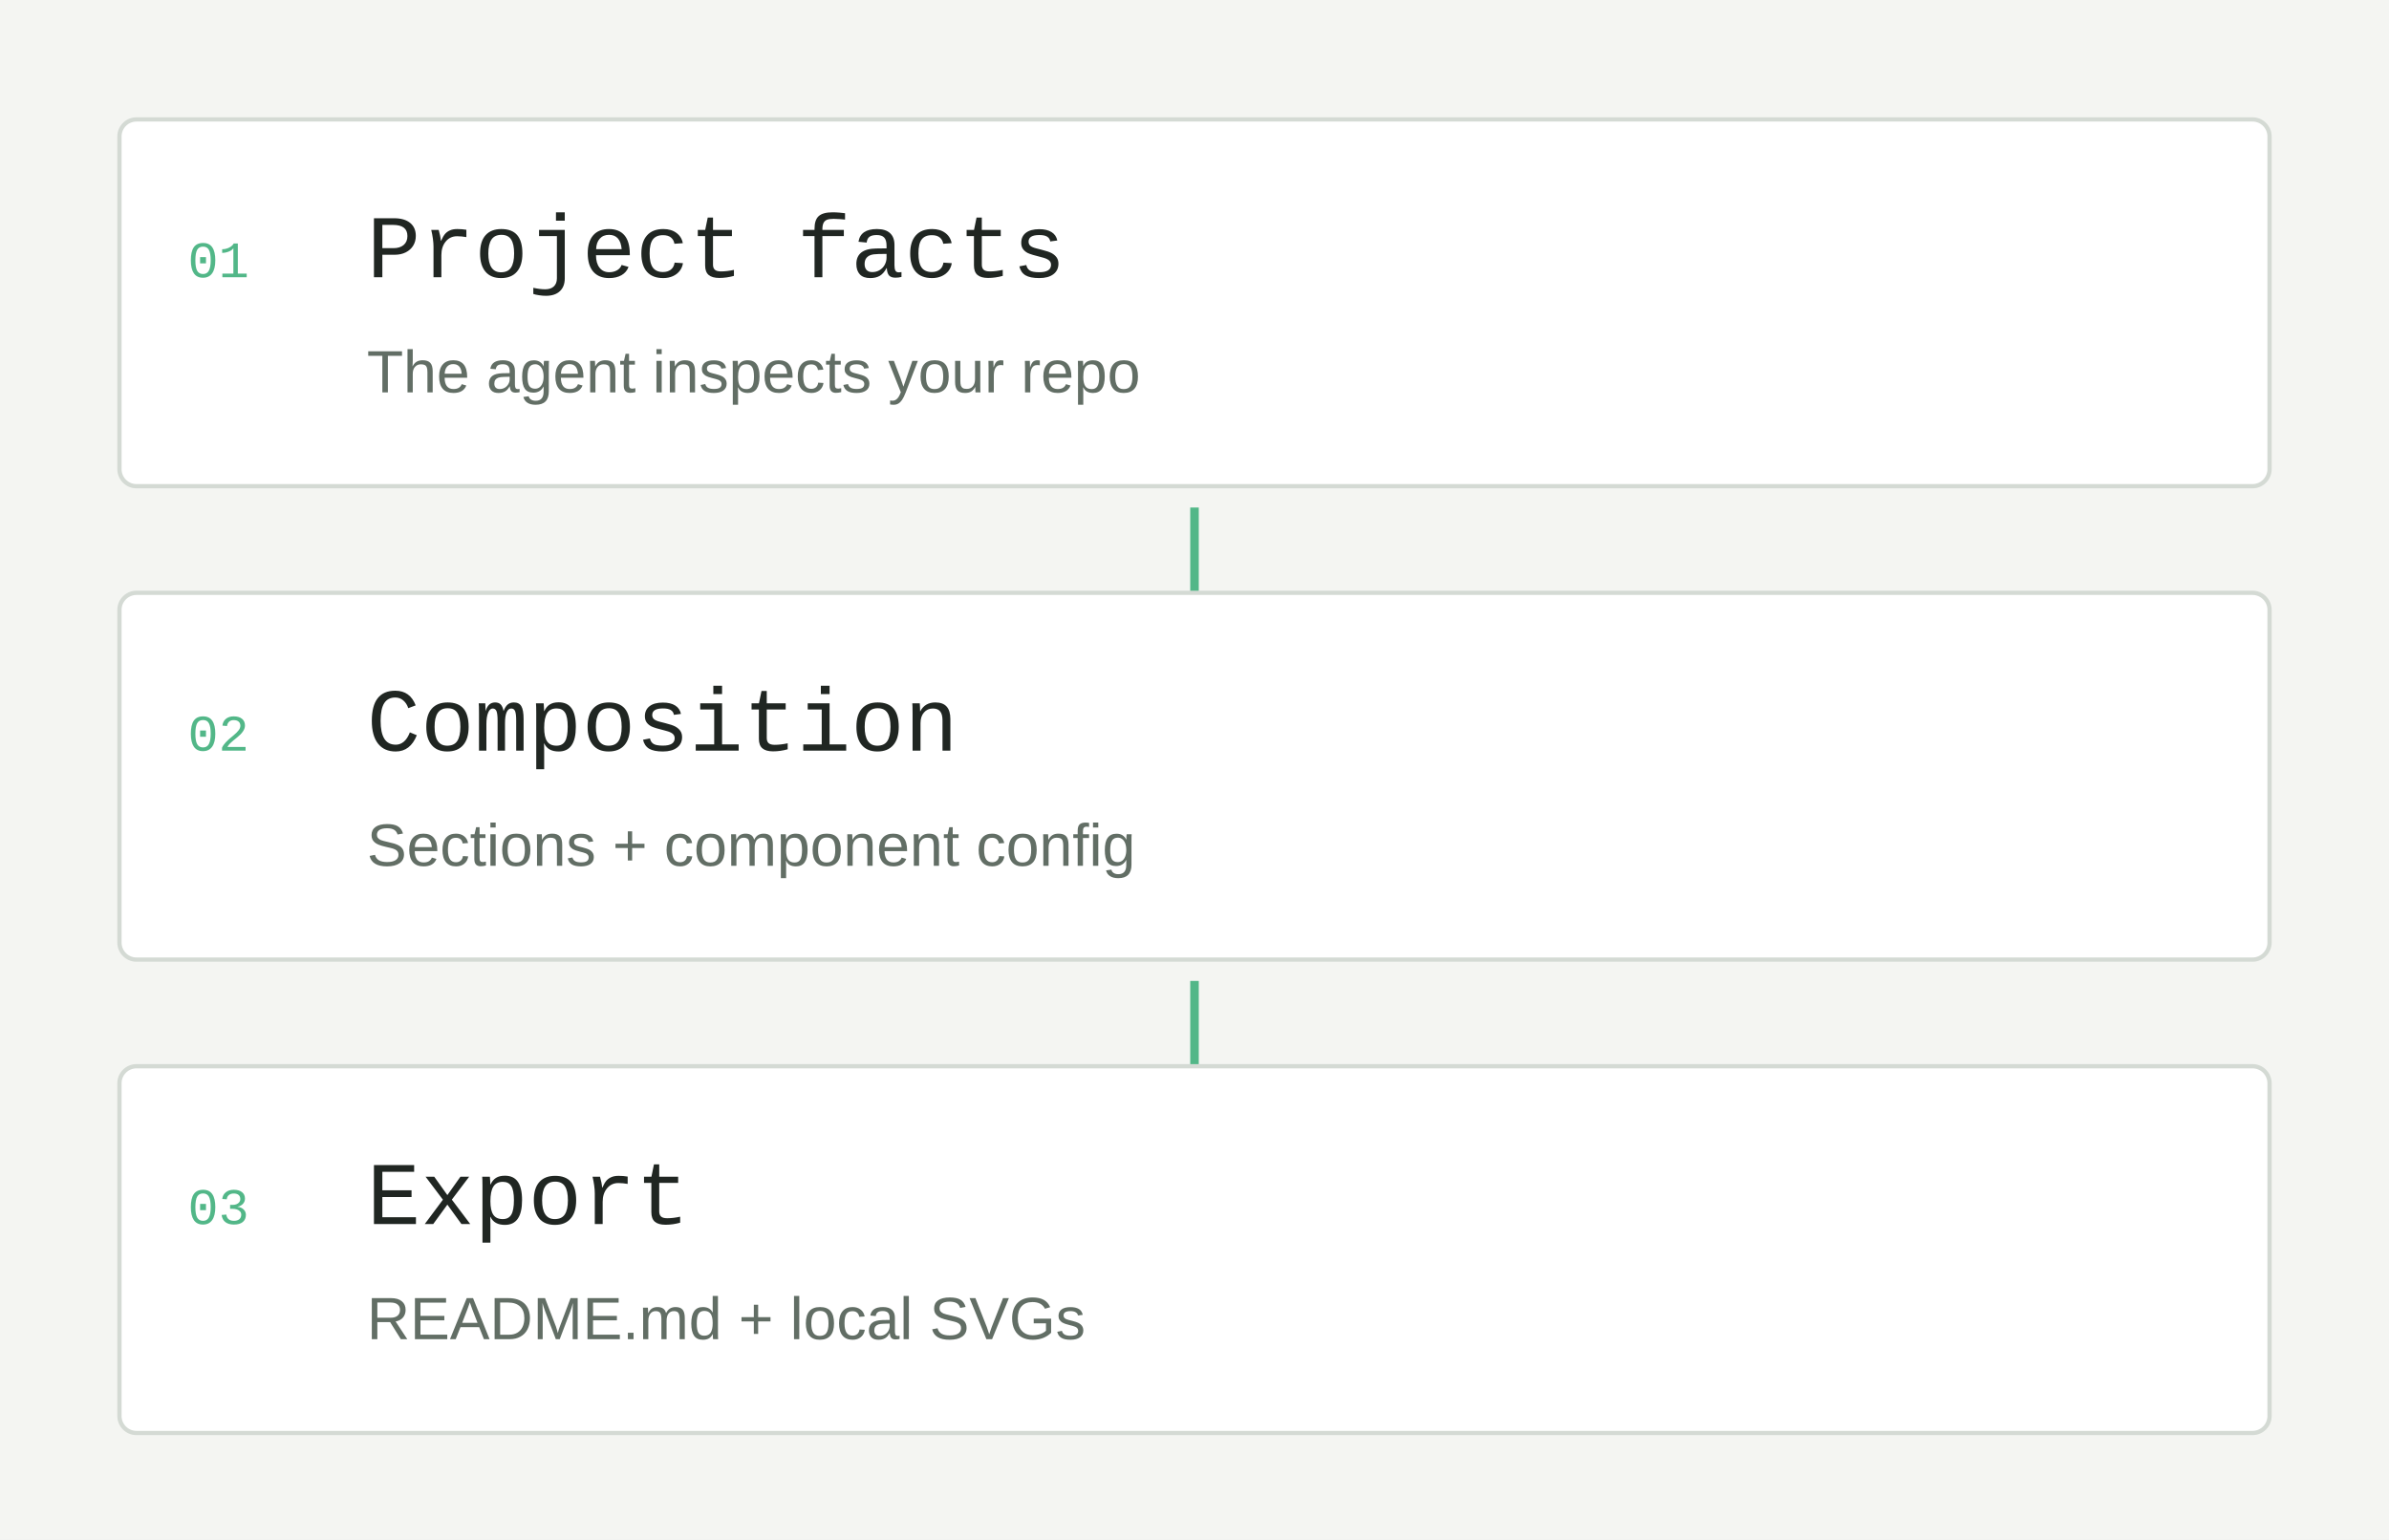
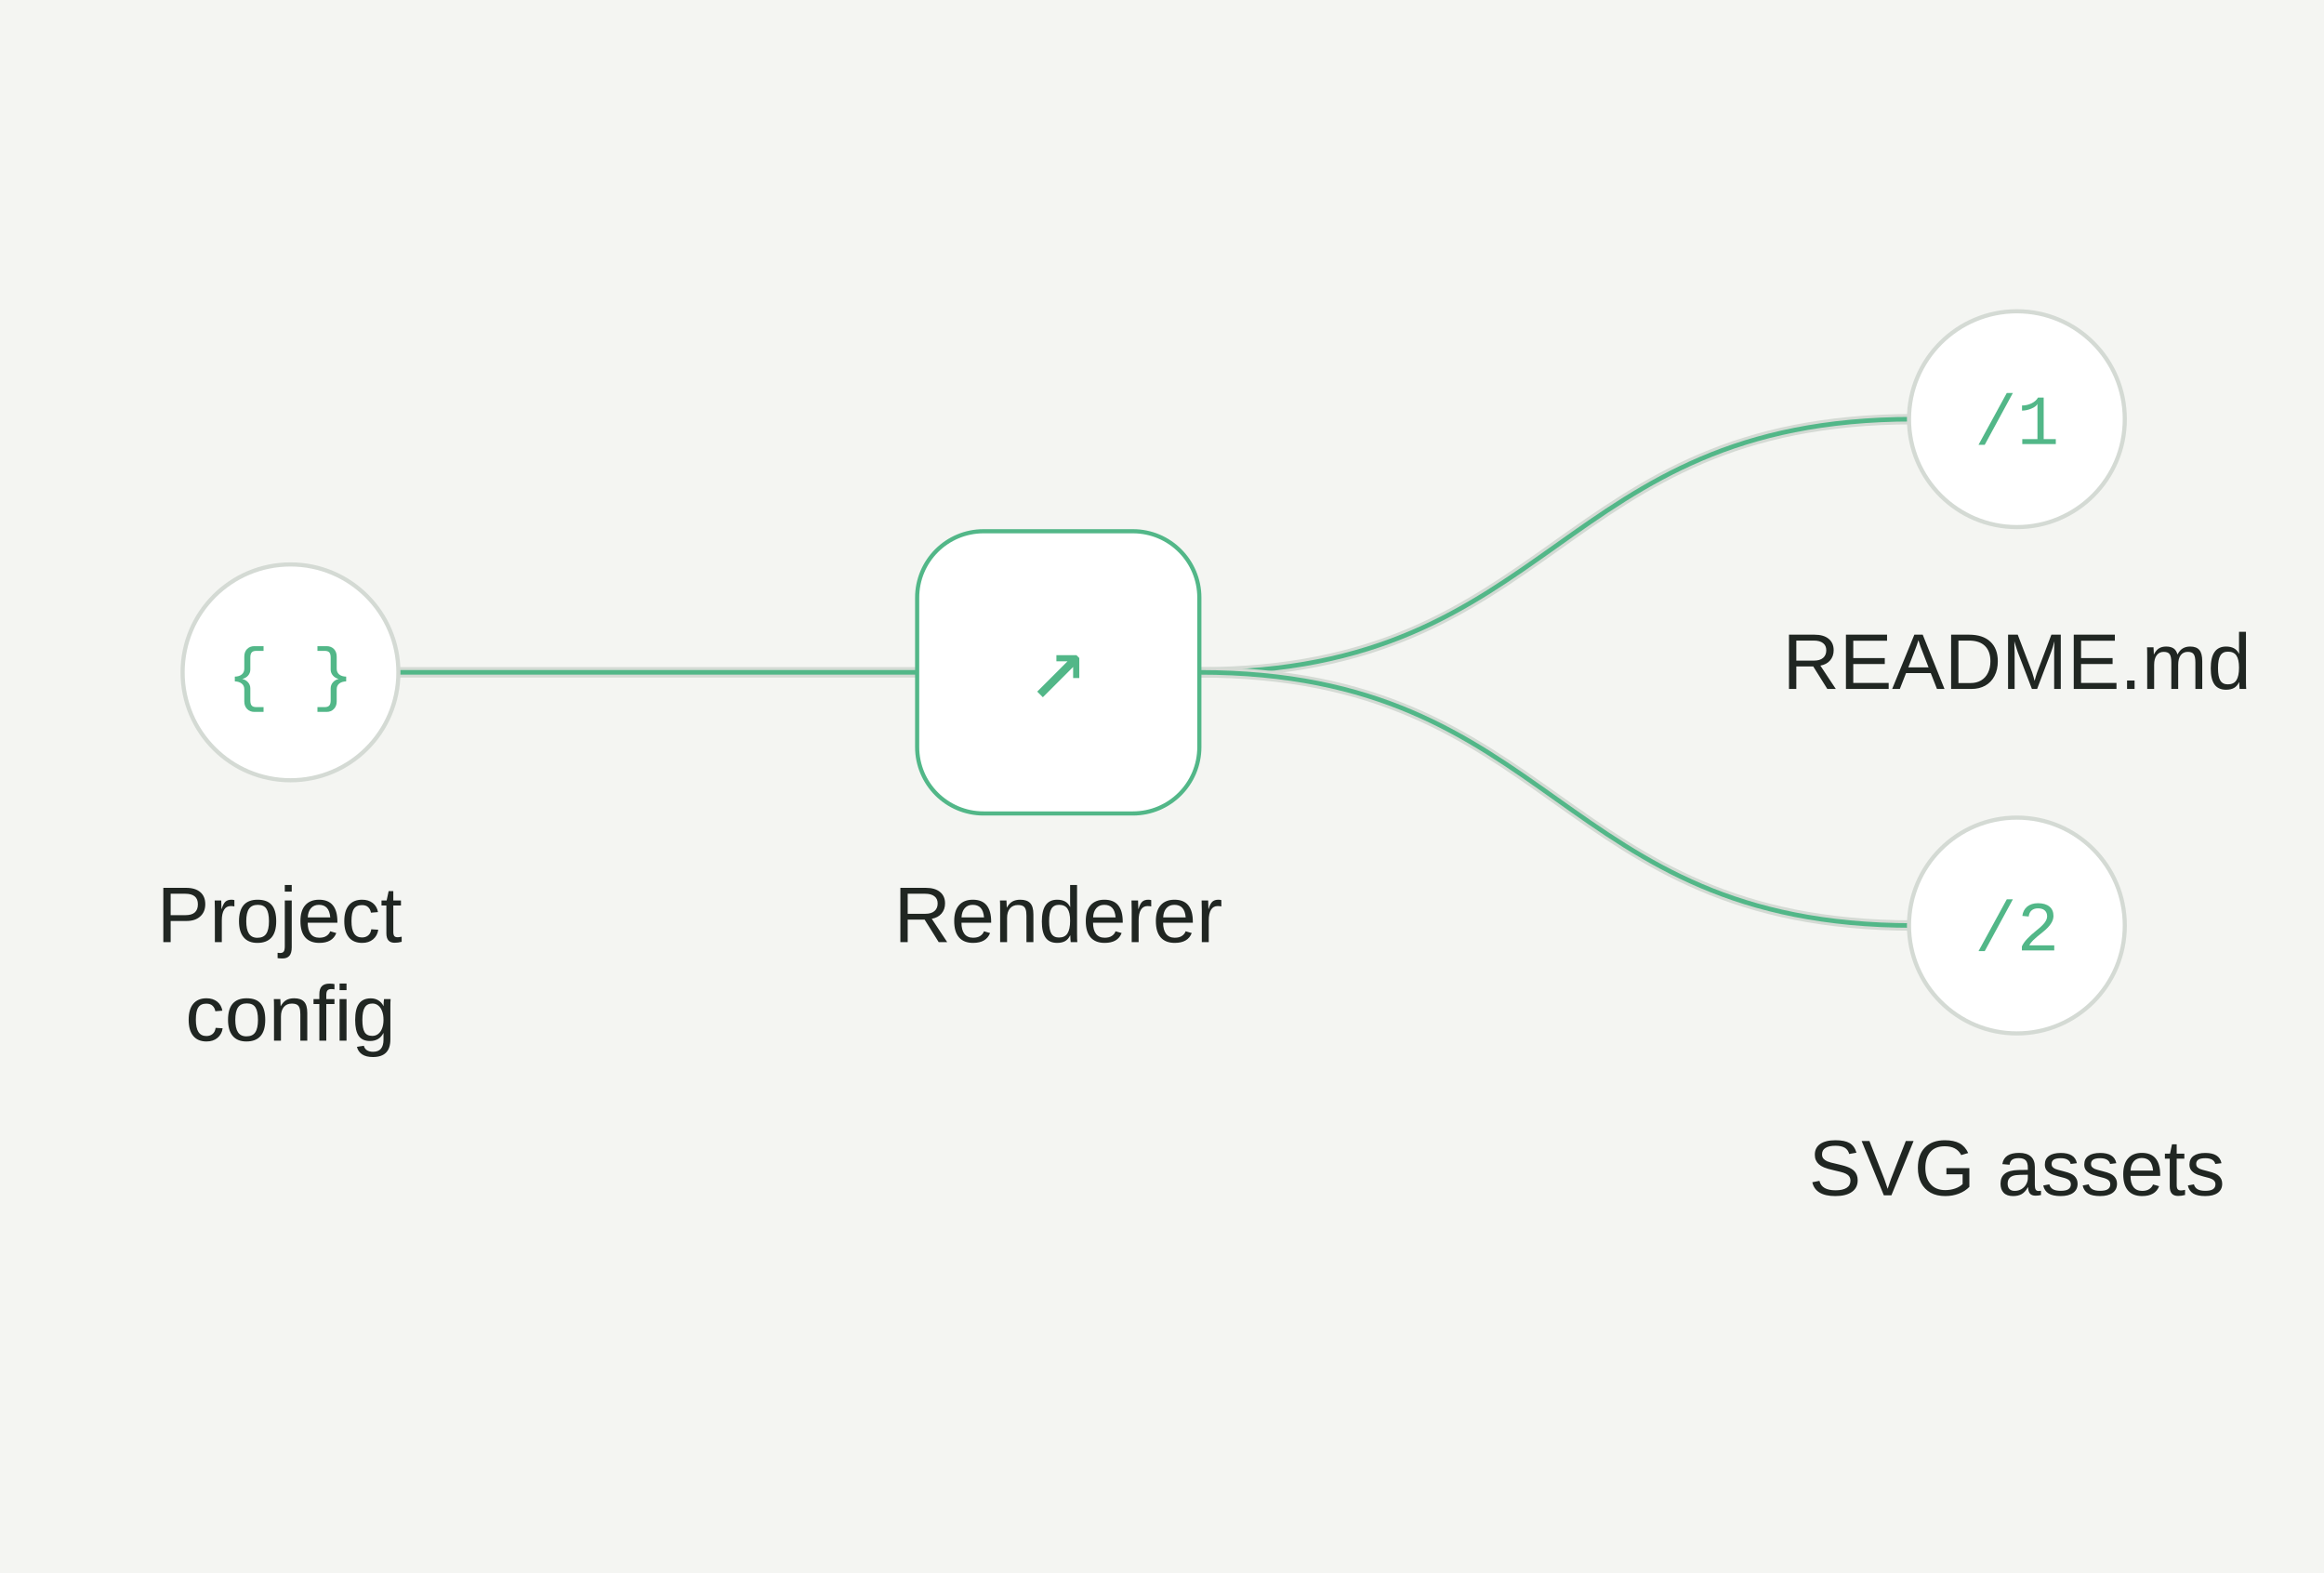
- <svg xmlns="http://www.w3.org/2000/svg" width="560" height="361" viewBox="0 0 560 361" role="img" aria-labelledby="title">
-   <rect x="0" y="0" width="560" height="361" rx="0" fill="#f4f5f2" stroke="none" />
-   <rect x="28" y="28" width="504" height="86" rx="4" fill="#ffffff" stroke="#d4dad4" />
-   <text x="44" y="65" font-family="'SFMono-Regular', Consolas, 'Liberation Mono', monospace" font-size="12" font-weight="400" fill="#52B788" text-anchor="start">
-     <tspan x="44" dy="0">01</tspan>
+ <svg xmlns="http://www.w3.org/2000/svg" width="560" height="379" viewBox="0 0 560 379" role="img" aria-labelledby="title">
+   <rect x="0" y="0" width="560" height="379" rx="0" fill="#f4f5f2" stroke="none" />
+   <path d="M96 162C158.5 162 158.5 162 221 162" fill="none" stroke="#d4dad4" stroke-width="2.5" />
+   <path d="M96 162C158.5 162 158.5 162 221 162" fill="none" stroke="#52B788" stroke-width="1.1" />
+   <path d="M289 162C375 162 375 101 461 101" fill="none" stroke="#d4dad4" stroke-width="2.5" />
+   <path d="M289 162C375 162 375 101 461 101" fill="none" stroke="#52B788" stroke-width="1.1" />
+   <path d="M289 162C375 162 375 223 461 223" fill="none" stroke="#d4dad4" stroke-width="2.5" />
+   <path d="M289 162C375 162 375 223 461 223" fill="none" stroke="#52B788" stroke-width="1.1" />
+   <circle cx="70" cy="162" r="26" fill="#ffffff" stroke="#d4dad4" />
+   <text x="70" y="168" font-family="'SFMono-Regular', Consolas, 'Liberation Mono', monospace" font-size="17" font-weight="500" fill="#52B788" text-anchor="middle">
+     <tspan x="70" dy="0">{ }</tspan>
  </text>
-   <text x="86" y="65" font-family="'SFMono-Regular', Consolas, 'Liberation Mono', monospace" font-size="21" font-weight="500" fill="#202622" text-anchor="start">
-     <tspan x="86" dy="0">Project facts</tspan>
+   <text x="70" y="227" font-family="-apple-system, BlinkMacSystemFont, 'Segoe UI', Arial, sans-serif" font-size="19" font-weight="500" fill="#202622" text-anchor="middle">
+     <tspan x="70" dy="0">Project</tspan>
+     <tspan x="70" dy="23.75">config</tspan>
  </text>
-   <text x="86" y="92" font-family="-apple-system, BlinkMacSystemFont, 'Segoe UI', Arial, sans-serif" font-size="14" font-weight="400" fill="#626e65" text-anchor="start">
-     <tspan x="86" dy="0">The agent inspects your repo</tspan>
+   <rect x="221" y="128" width="68" height="68" rx="16" fill="#ffffff" stroke="#52B788" />
+   <text x="255" y="168" font-family="'SFMono-Regular', Consolas, 'Liberation Mono', monospace" font-size="24" font-weight="500" fill="#52B788" text-anchor="middle">
+     <tspan x="255" dy="0">↗</tspan>
  </text>
-   <path d="M280 119L280 139" stroke="#52B788" stroke-width="2" fill="none" />
-   <rect x="28" y="139" width="504" height="86" rx="4" fill="#ffffff" stroke="#d4dad4" />
-   <text x="44" y="176" font-family="'SFMono-Regular', Consolas, 'Liberation Mono', monospace" font-size="12" font-weight="400" fill="#52B788" text-anchor="start">
-     <tspan x="44" dy="0">02</tspan>
+   <text x="255" y="227" font-family="-apple-system, BlinkMacSystemFont, 'Segoe UI', Arial, sans-serif" font-size="19" font-weight="500" fill="#202622" text-anchor="middle">
+     <tspan x="255" dy="0">Renderer</tspan>
  </text>
-   <text x="86" y="176" font-family="'SFMono-Regular', Consolas, 'Liberation Mono', monospace" font-size="21" font-weight="500" fill="#202622" text-anchor="start">
-     <tspan x="86" dy="0">Composition</tspan>
+   <circle cx="486" cy="101" r="26" fill="#ffffff" stroke="#d4dad4" />
+   <text x="486" y="107" font-family="'SFMono-Regular', Consolas, 'Liberation Mono', monospace" font-size="17" font-weight="500" fill="#52B788" text-anchor="middle">
+     <tspan x="486" dy="0">/1</tspan>
  </text>
-   <text x="86" y="203" font-family="-apple-system, BlinkMacSystemFont, 'Segoe UI', Arial, sans-serif" font-size="14" font-weight="400" fill="#626e65" text-anchor="start">
-     <tspan x="86" dy="0">Sections + component config</tspan>
+   <text x="486" y="166" font-family="-apple-system, BlinkMacSystemFont, 'Segoe UI', Arial, sans-serif" font-size="19" font-weight="500" fill="#202622" text-anchor="middle">
+     <tspan x="486" dy="0">README.md</tspan>
  </text>
-   <path d="M280 230L280 250" stroke="#52B788" stroke-width="2" fill="none" />
-   <rect x="28" y="250" width="504" height="86" rx="4" fill="#ffffff" stroke="#d4dad4" />
-   <text x="44" y="287" font-family="'SFMono-Regular', Consolas, 'Liberation Mono', monospace" font-size="12" font-weight="400" fill="#52B788" text-anchor="start">
-     <tspan x="44" dy="0">03</tspan>
+   <circle cx="486" cy="223" r="26" fill="#ffffff" stroke="#d4dad4" />
+   <text x="486" y="229" font-family="'SFMono-Regular', Consolas, 'Liberation Mono', monospace" font-size="17" font-weight="500" fill="#52B788" text-anchor="middle">
+     <tspan x="486" dy="0">/2</tspan>
  </text>
-   <text x="86" y="287" font-family="'SFMono-Regular', Consolas, 'Liberation Mono', monospace" font-size="21" font-weight="500" fill="#202622" text-anchor="start">
-     <tspan x="86" dy="0">Export</tspan>
-   </text>
-   <text x="86" y="314" font-family="-apple-system, BlinkMacSystemFont, 'Segoe UI', Arial, sans-serif" font-size="14" font-weight="400" fill="#626e65" text-anchor="start">
-     <tspan x="86" dy="0">README.md + local SVGs</tspan>
+   <text x="486" y="288" font-family="-apple-system, BlinkMacSystemFont, 'Segoe UI', Arial, sans-serif" font-size="19" font-weight="500" fill="#202622" text-anchor="middle">
+     <tspan x="486" dy="0">SVG assets</tspan>
  </text>
</svg>
